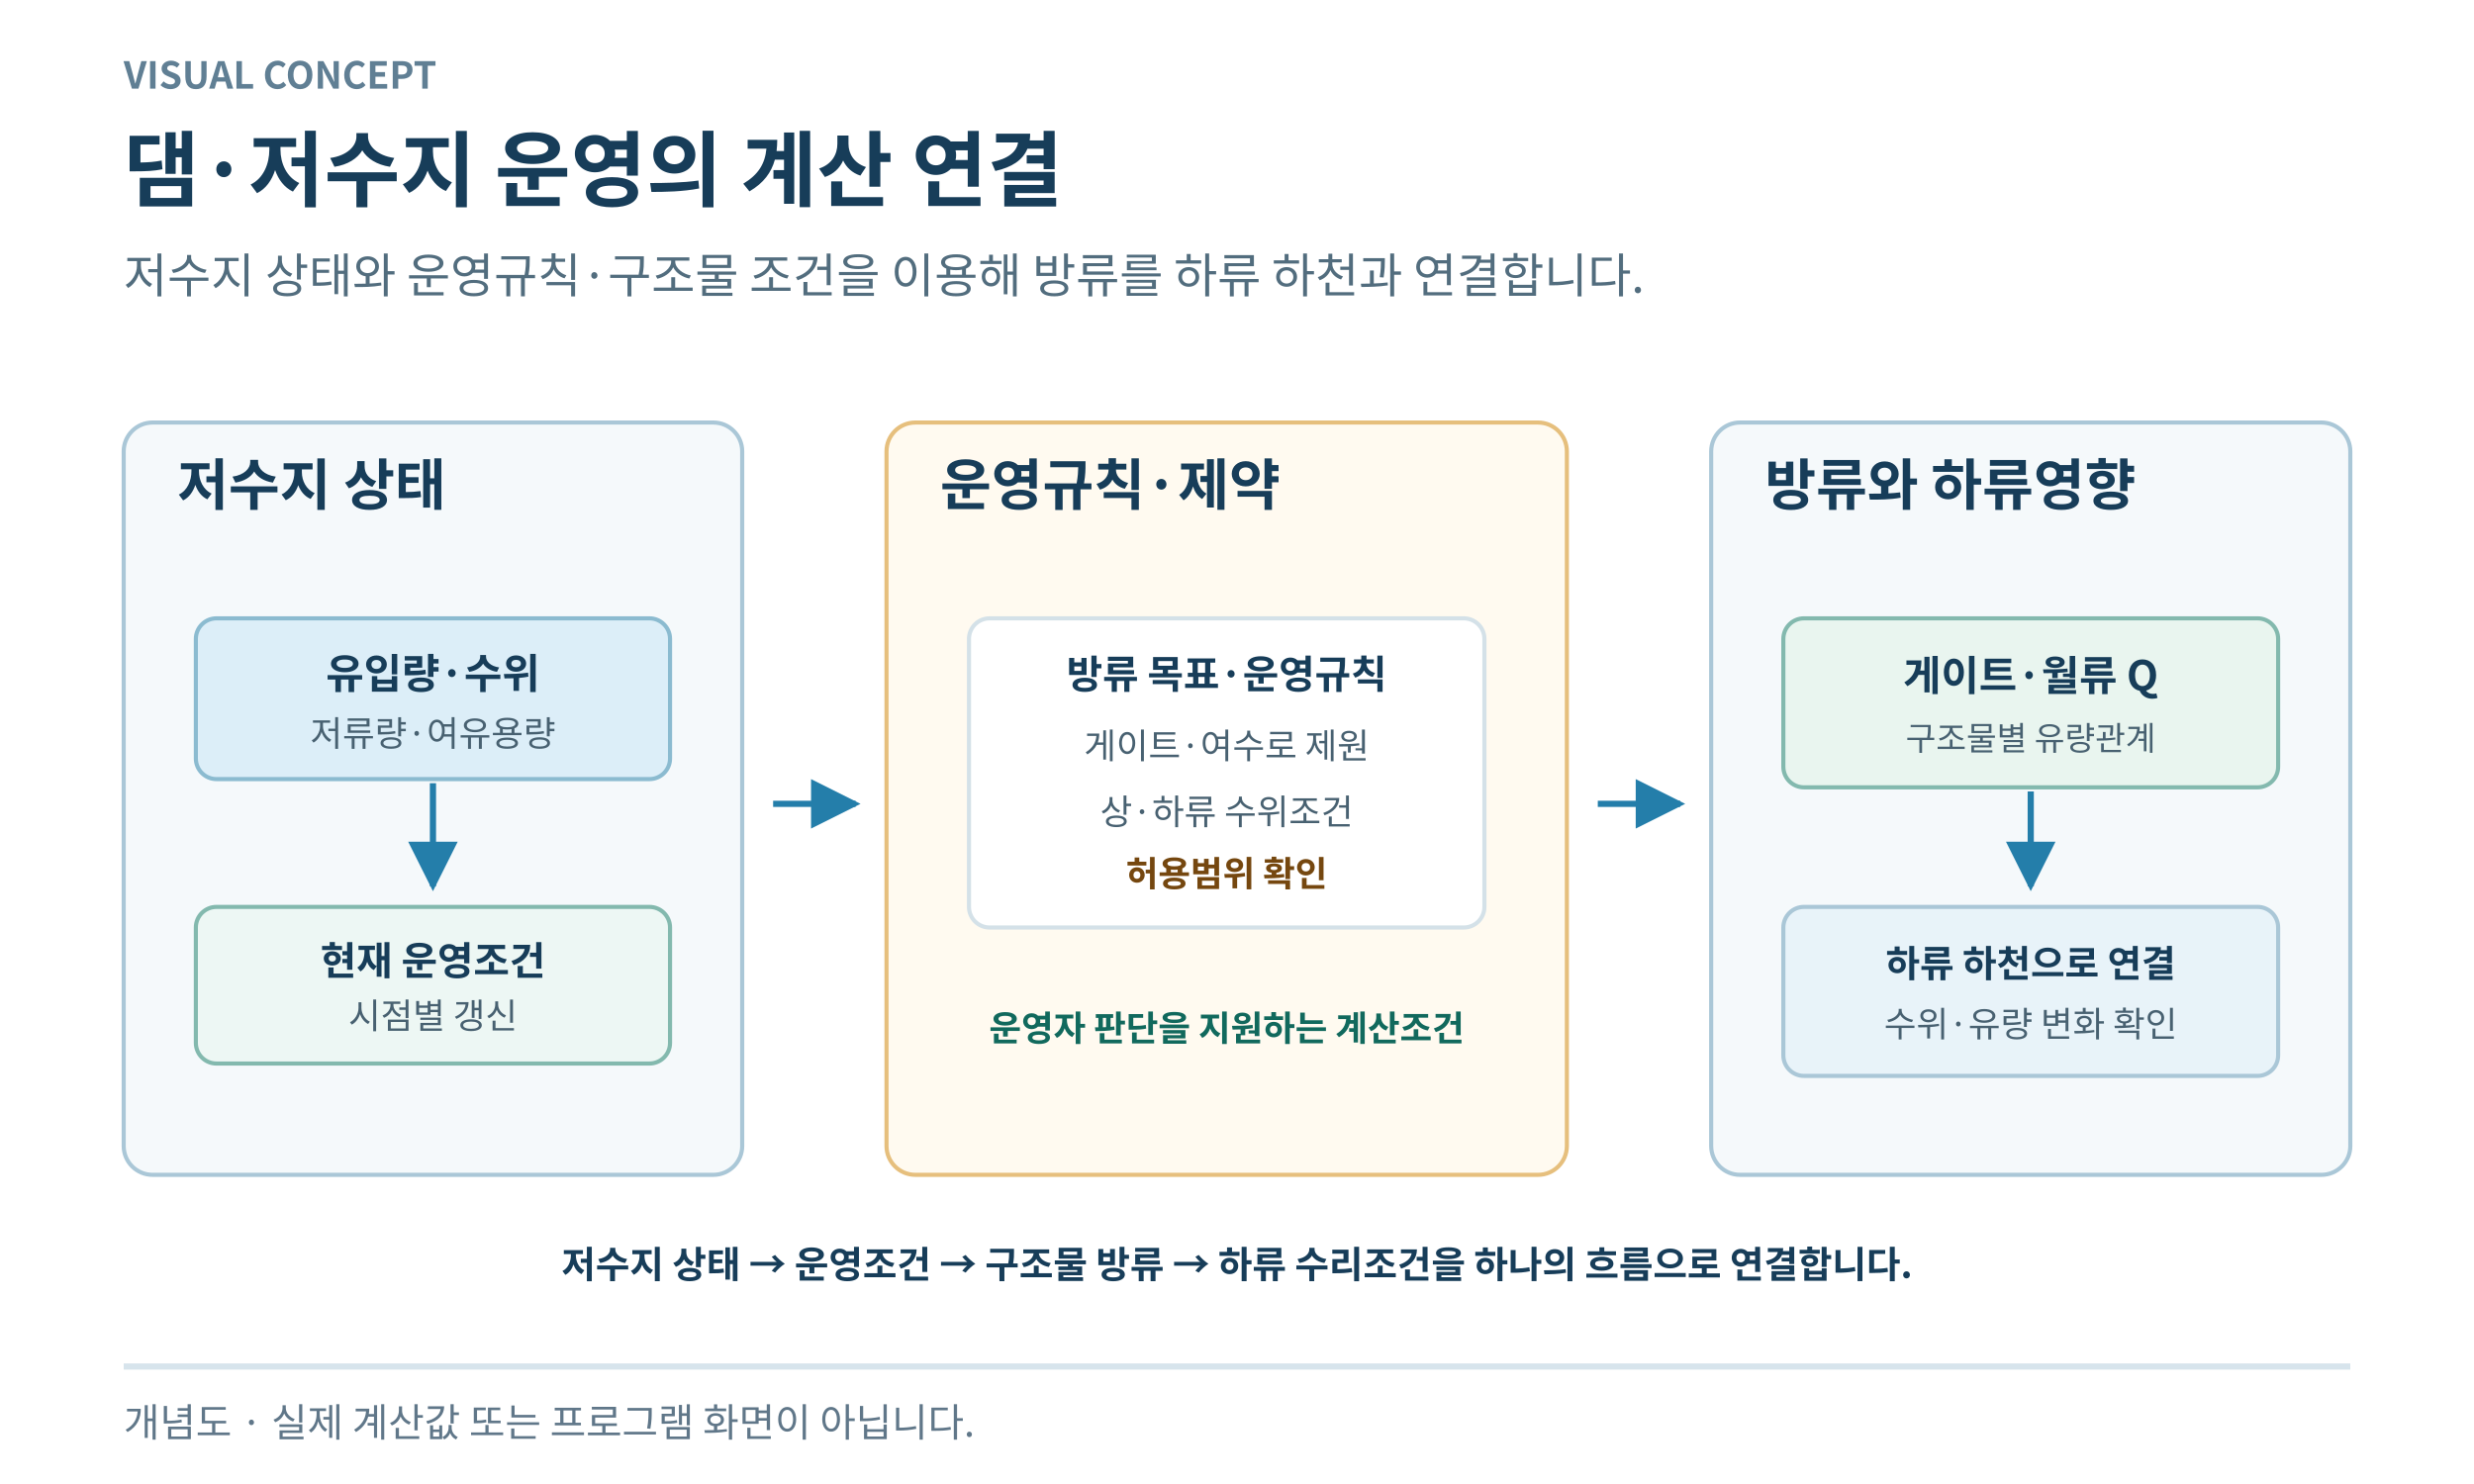
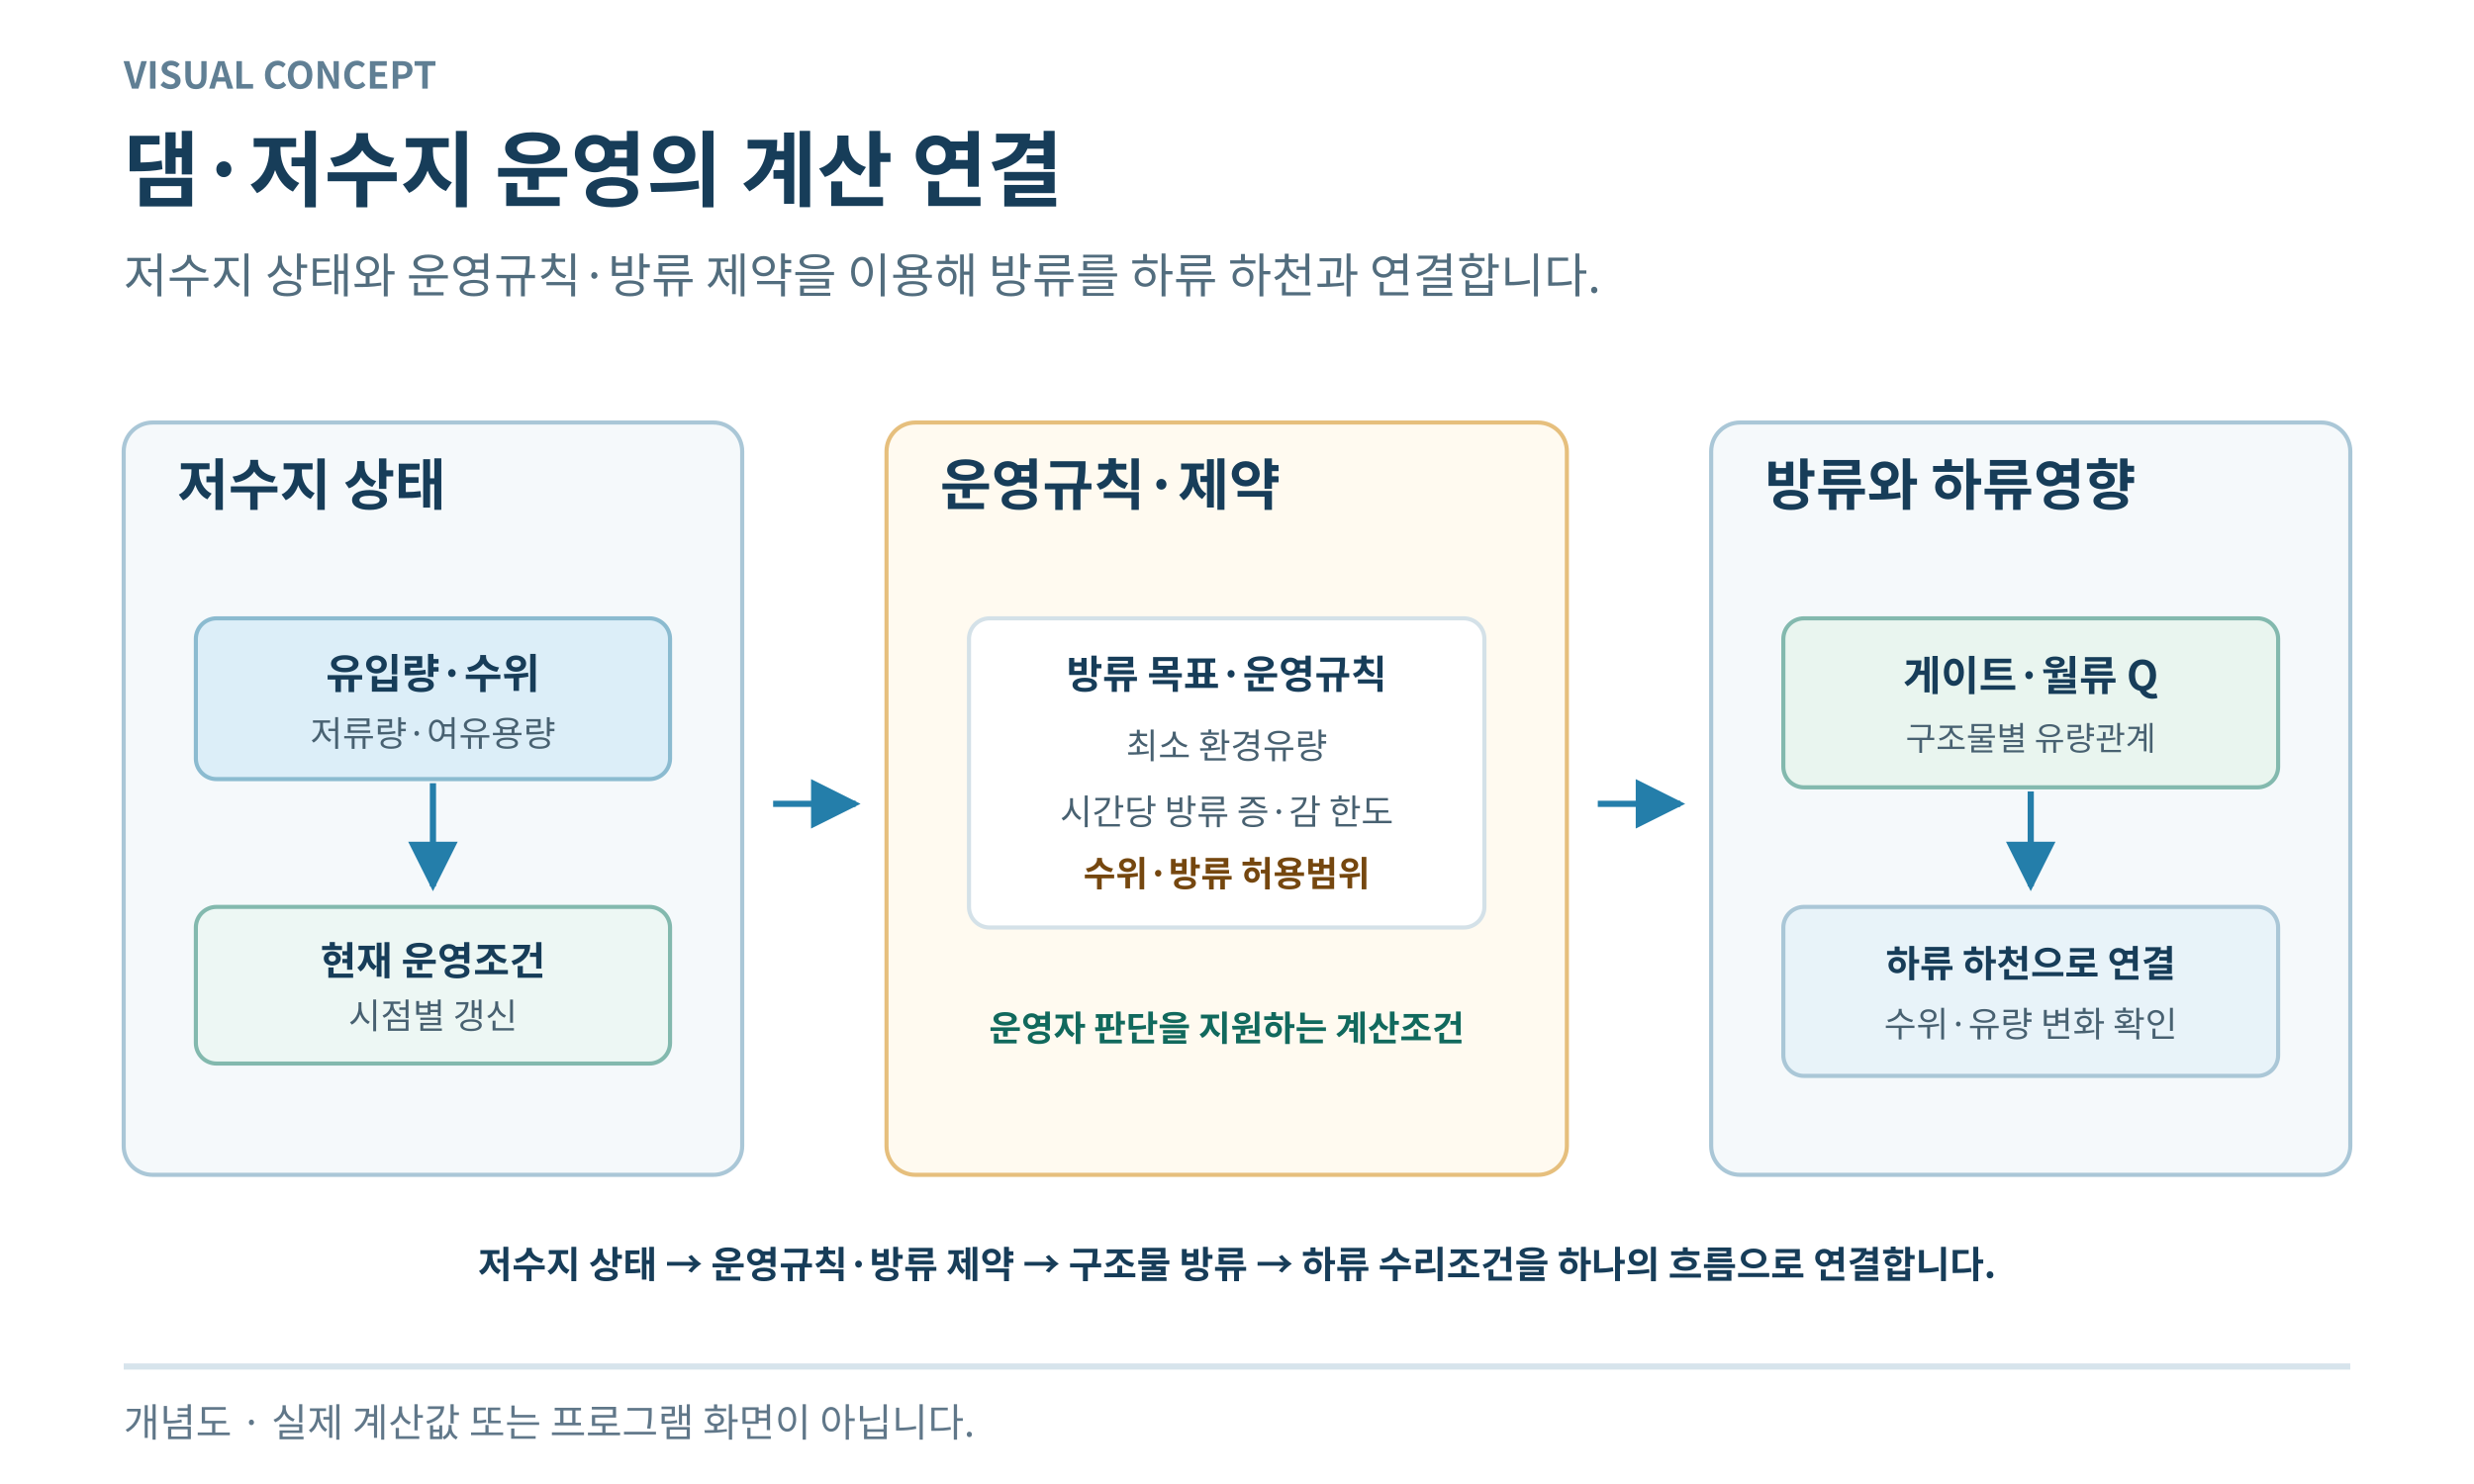
<svg xmlns="http://www.w3.org/2000/svg" width="1200" height="720" viewBox="0 0 1200 720" role="img" aria-labelledby="title desc">
  <defs>
    <marker id="arrow" viewBox="0 0 10 10" refX="9" refY="5" markerWidth="8" markerHeight="8" orient="auto-start-reverse">
      <path d="M0 0 10 5 0 10Z" fill="#247eaa" />
    </marker>
    <pattern id="missing" width="12" height="12" patternUnits="userSpaceOnUse">
      <path d="M-3 3 3-3 M0 12 12 0 M9 15 15 9" stroke="#b2bdc5" stroke-width="2" />
    </pattern>
  </defs>
  <rect width="1200" height="720" fill="#fff" />
  <g font-family="Noto Sans CJK KR,Noto Sans KR,Malgun Gothic,Arial,sans-serif">
    <text x="60" y="43" font-size="18" font-weight="600" text-anchor="start" fill="#607f94">VISUAL CONCEPT</text>
    <text x="60" y="97" font-size="40" font-weight="700" text-anchor="start" fill="#173d59">댐·저수지 운영의 계산 연결</text>
-     <text x="60" y="142" font-size="23" font-weight="400" text-anchor="start" fill="#526d7e">저수지 상태와 운영규칙·구조물 조건을 이용해 방류를 하류 하천과 연결합니다.</text>
+     <text x="60" y="142" font-size="23" font-weight="400" text-anchor="start" fill="#526d7e">저수지 상태와 운영규칙·방류 제약을 이용해 방류를 하류 하천과 연결합니다.</text>
    <rect x="60" y="205" width="300" height="365" rx="14" fill="#f5f9fb" stroke="#aac7d7" stroke-width="2" />
    <text x="86" y="245" font-size="27" font-weight="700" text-anchor="start" fill="#173d59">저수지 상태</text>
    <rect x="95" y="300" width="230" height="78" rx="10" fill="#dceef8" stroke="#8bbbd0" stroke-width="2" />
    <text x="210" y="334" font-size="20" font-weight="700" text-anchor="middle" fill="#173d59">유입량·수위</text>
    <text x="210" y="362" font-size="17" font-weight="500" text-anchor="middle" fill="#486171">저류량·여유용량</text>
    <path d="M210 380V430" fill="none" stroke="#247eaa" stroke-width="3" marker-end="url(#arrow)" />
    <rect x="95" y="440" width="230" height="76" rx="10" fill="#edf7f4" stroke="#83b9ae" stroke-width="2" />
    <text x="210" y="473" font-size="19" font-weight="700" text-anchor="middle" fill="#173d59">현재 운영조건</text>
    <text x="210" y="499" font-size="17" font-weight="500" text-anchor="middle" fill="#486171">시점별 갱신</text>
    <line x1="375" y1="390" x2="415" y2="390" stroke="#247eaa" stroke-width="3" marker-end="url(#arrow)" />
    <rect x="430" y="205" width="330" height="365" rx="14" fill="#fffaf0" stroke="#e6bf7d" stroke-width="2" />
    <text x="456" y="245" font-size="27" font-weight="700" text-anchor="start" fill="#173d59">운영규칙·제약</text>
    <rect x="470" y="300" width="250" height="150" rx="10" fill="#fff" stroke="#d4e1e8" stroke-width="2" />
    <text x="595" y="334" font-size="19" font-weight="700" text-anchor="middle" fill="#173d59">방류 목표·운영규칙</text>
-     <text x="595" y="368" font-size="17" font-weight="500" text-anchor="middle" fill="#486171">게이트·여수로 제원</text>
-     <text x="595" y="400" font-size="17" font-weight="500" text-anchor="middle" fill="#486171">상·하류 수위조건</text>
-     <text x="595" y="430" font-size="17" font-weight="600" text-anchor="middle" fill="#75470f">허용범위 확인</text>
+     <text x="595" y="368" font-size="17" font-weight="500" text-anchor="middle" fill="#486171">최소 환경유량</text>
+     <text x="595" y="400" font-size="17" font-weight="500" text-anchor="middle" fill="#486171">시간당 방류 증·감 한도</text>
+     <text x="595" y="430" font-size="17" font-weight="600" text-anchor="middle" fill="#75470f">수위·방류 허용범위</text>
    <text x="595" y="505" font-size="17" font-weight="600" text-anchor="middle" fill="#11695d">운영자 판단을 지원하는 계산조건</text>
    <line x1="775" y1="390" x2="815" y2="390" stroke="#247eaa" stroke-width="3" marker-end="url(#arrow)" />
    <rect x="830" y="205" width="310" height="365" rx="14" fill="#f5f9fb" stroke="#aac7d7" stroke-width="2" />
    <text x="856" y="245" font-size="27" font-weight="700" text-anchor="start" fill="#173d59">방류와 하류영향</text>
    <rect x="865" y="300" width="240" height="82" rx="10" fill="#e9f5ef" stroke="#83b9ae" stroke-width="2" />
    <text x="985" y="335" font-size="20" font-weight="700" text-anchor="middle" fill="#173d59">게이트·월류 Q</text>
    <text x="985" y="364" font-size="16" font-weight="500" text-anchor="middle" fill="#486171">구조물별 유량관계</text>
    <path d="M985 384V430" fill="none" stroke="#247eaa" stroke-width="3" marker-end="url(#arrow)" />
    <rect x="865" y="440" width="240" height="82" rx="10" fill="#e8f3f9" stroke="#aac7d7" stroke-width="2" />
    <text x="985" y="474" font-size="18" font-weight="700" text-anchor="middle" fill="#173d59">하류 하천으로 연결</text>
    <text x="985" y="503" font-size="17" font-weight="500" text-anchor="middle" fill="#486171">수위·유량 변화 확인</text>
-     <text x="600" y="620" font-size="18" font-weight="600" text-anchor="middle" fill="#173d59">저수지 상태 → 운영조건 → 구조물 방류 → 하류 수리조건을 하나의 흐름으로 연결합니다.</text>
+     <text x="600" y="620" font-size="18" font-weight="600" text-anchor="middle" fill="#173d59">저수지 상태 → 운영규칙·방류 제약 → 구조물 방류 → 하류 수리조건을 하나의 흐름으로 연결합니다.</text>
    <line x1="60" y1="663" x2="1140" y2="663" stroke="#d7e4ec" stroke-width="3" />
    <text x="60" y="697" font-size="19" font-weight="400" text-anchor="start" fill="#607789">개념도 · 실제 계산값 또는 프로그램 화면이 아닙니다.</text>
  </g>
</svg>
